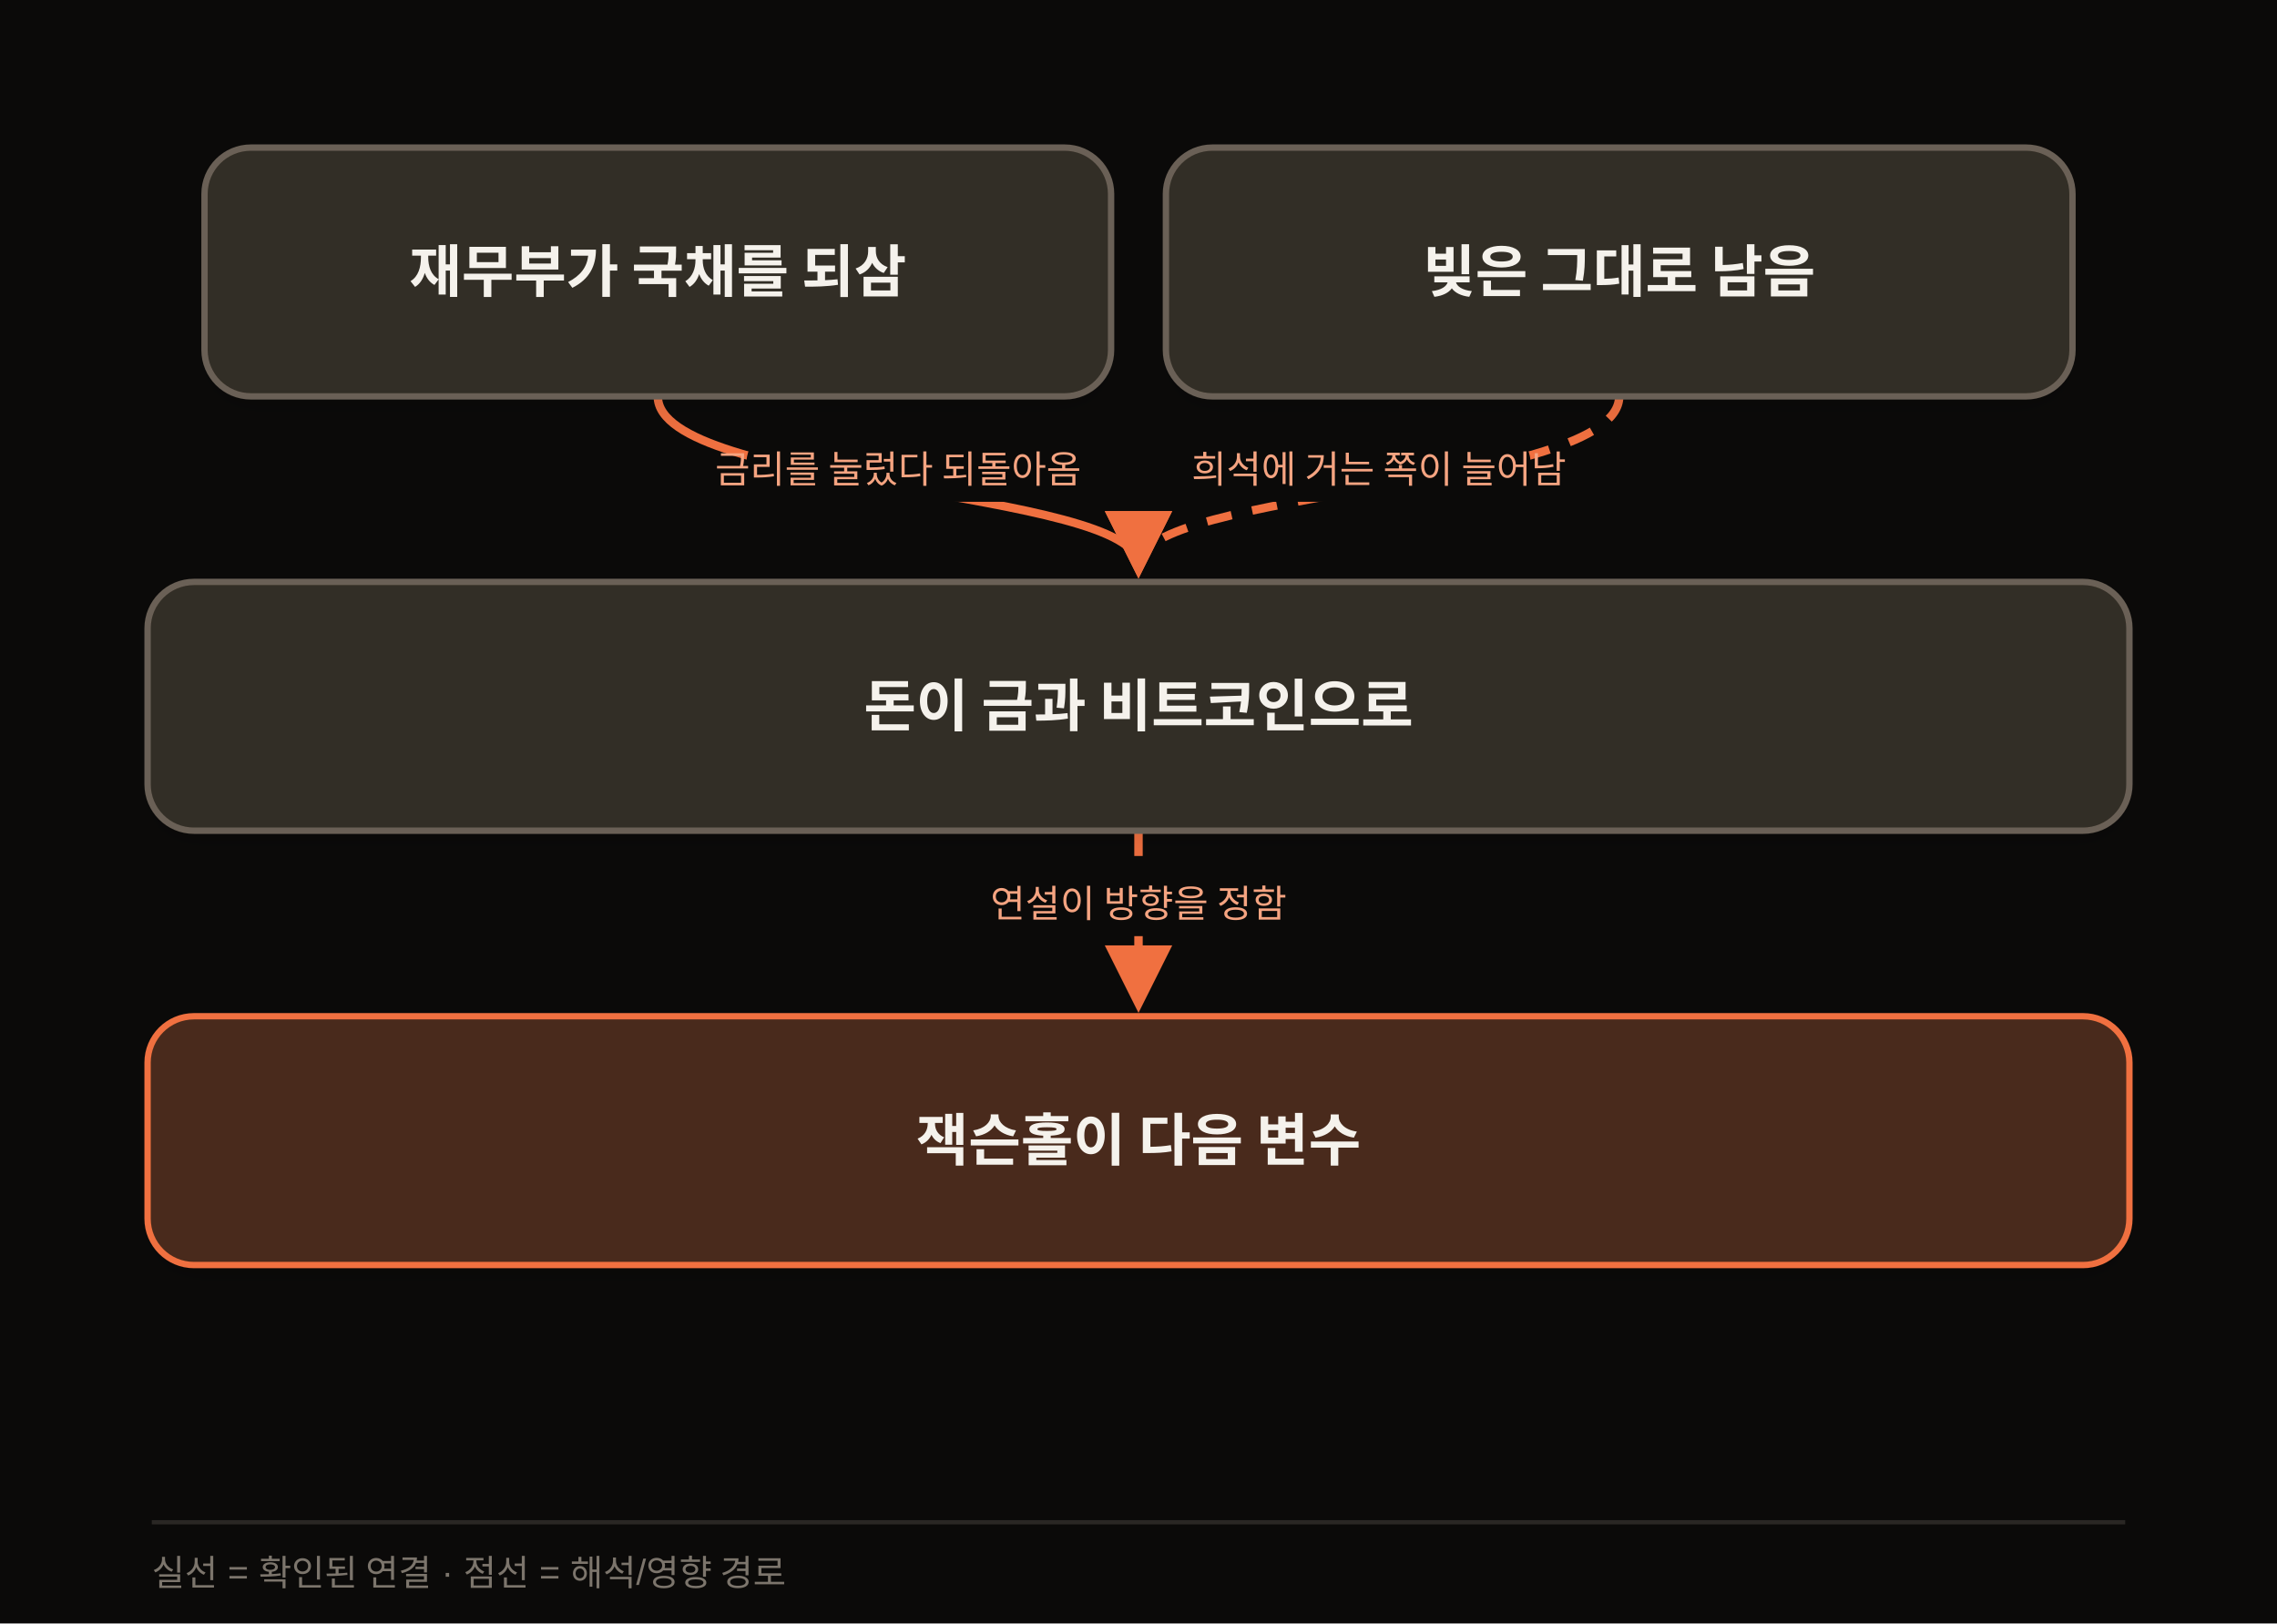
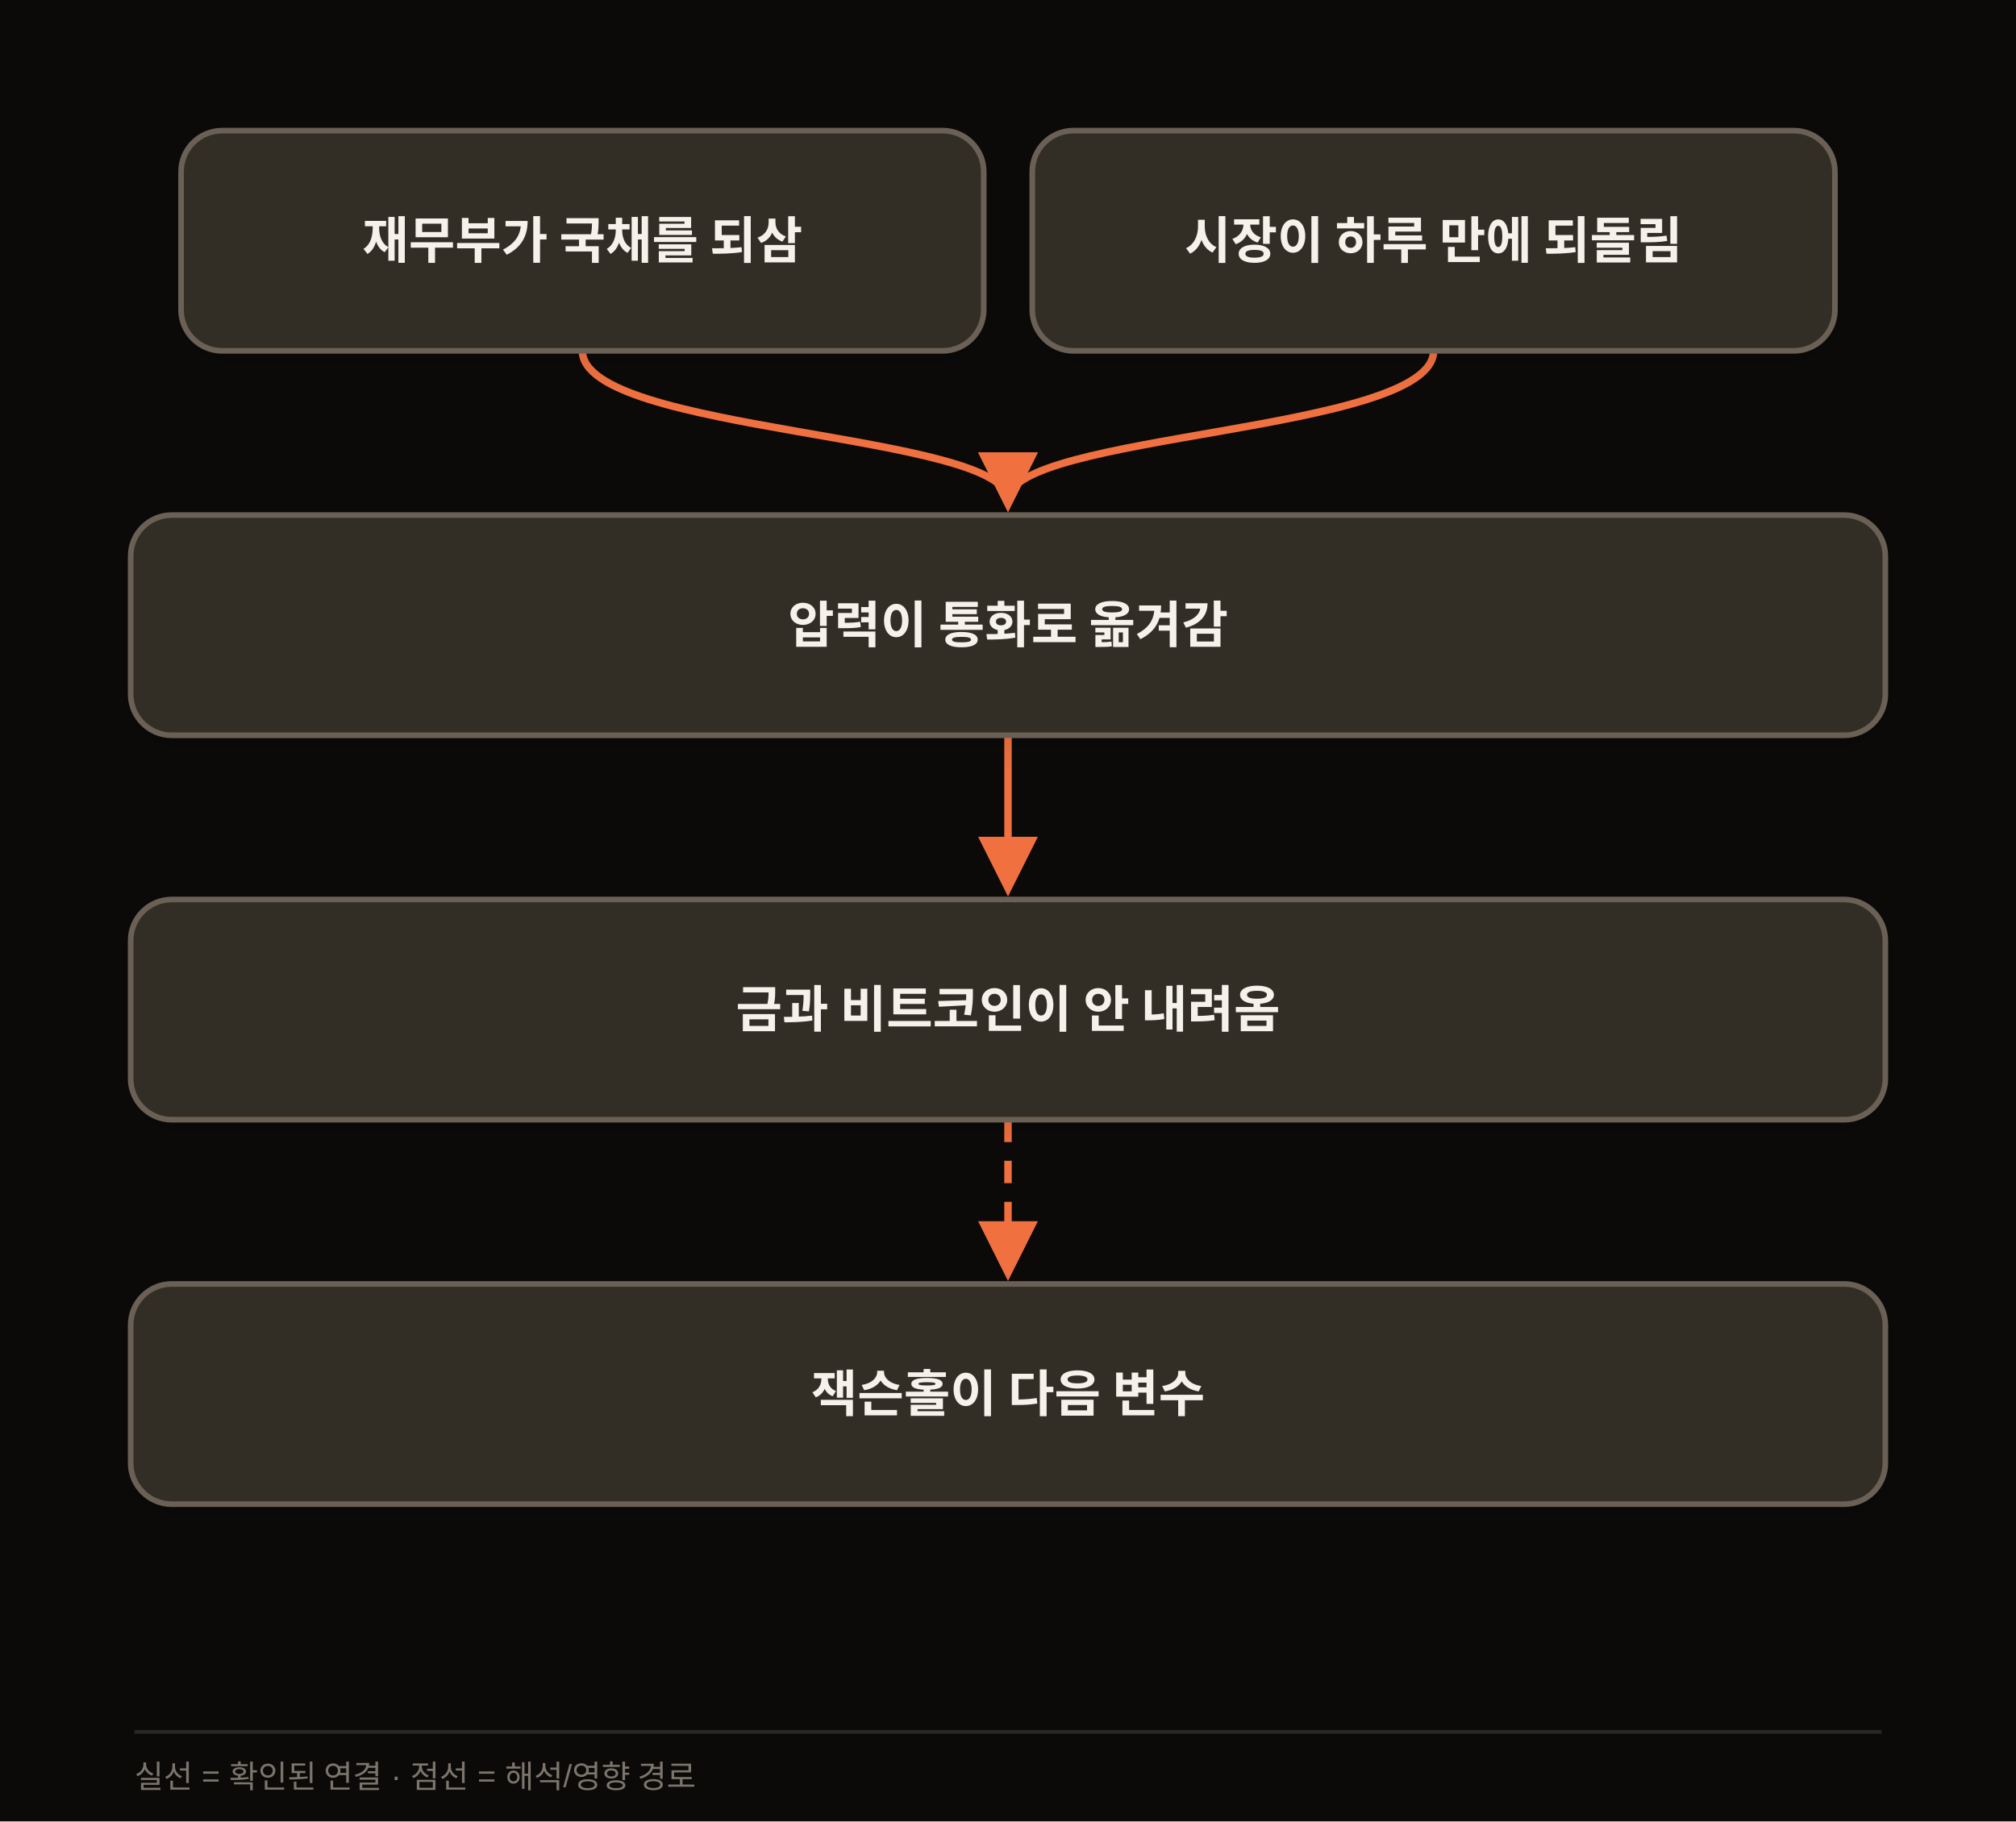
- <svg xmlns="http://www.w3.org/2000/svg" width="1080" height="770" viewBox="0 0 1080 770" class="morning-diagram" data-motion-orientation="TB" data-motion-steps="5">
+ <svg xmlns="http://www.w3.org/2000/svg" width="1080" height="976" viewBox="0 0 1080 976" class="morning-diagram" data-motion-orientation="TB" data-motion-steps="7">
  <defs>
    <filter id="shadow" x="-20%" y="-20%" width="140%" height="160%">
      <feDropShadow dx="0" dy="6" stdDeviation="8" flood-color="#111111" flood-opacity=".09" />
    </filter>
    <marker id="arrow" viewBox="0 0 10 10" refX="8" refY="5" markerWidth="8" markerHeight="8" orient="auto-start-reverse">
      <path d="M 0 0 L 10 5 L 0 10 z" fill="#F07040" />
    </marker>
  </defs>
-   <rect width="1080" height="770" fill="#0B0A09" />
+   <rect width="1080" height="976" fill="#0B0A09" />
  <g class="motion-step motion-edge" data-motion-step="1" style="--motion-delay:1360ms">
    <path d="M 312.0 188.0 C 312.0 232.0, 540.0 232.0, 540.0 268.0" fill="none" stroke="#F07040" stroke-width="4" marker-end="url(#arrow)" />
-     <rect x="354.0" y="202.0" width="144" height="36" rx="18" fill="#0B0A09" />
-     <text x="426.0" y="229.0" text-anchor="middle" font-family="Apple SD Gothic Neo,Malgun Gothic,Arial,sans-serif" font-size="18" fill="#F5A481">금리를 눌렀다 되돌아옴</text>
  </g>
  <g class="motion-step motion-edge" data-motion-step="1" style="--motion-delay:2040ms">
-     <path d="M 768.0 188.0 C 768.0 232.0, 540.0 232.0, 540.0 268.0" fill="none" stroke="#F07040" stroke-width="4" stroke-dasharray="12 10" marker-end="url(#arrow)" />
-     <rect x="582.0" y="202.0" width="144" height="36" rx="18" fill="#0B0A09" />
-     <text x="654.0" y="229.0" text-anchor="middle" font-family="Apple SD Gothic Neo,Malgun Gothic,Arial,sans-serif" font-size="18" fill="#F5A481">희석에 거는 쪽이 늘어남</text>
+     <path d="M 768.0 188.0 C 768.0 232.0, 540.0 232.0, 540.0 268.0" fill="none" stroke="#F07040" stroke-width="4" marker-end="url(#arrow)" />
  </g>
  <g class="motion-step motion-edge" data-motion-step="3" style="--motion-delay:3400ms">
-     <path d="M 540.0 394.0 C 540.0 438.0, 540.0 438.0, 540.0 474.0" fill="none" stroke="#F07040" stroke-width="4" stroke-dasharray="12 10" marker-end="url(#arrow)" />
-     <rect x="468.0" y="408.0" width="144" height="36" rx="18" fill="#0B0A09" />
-     <text x="540.0" y="435.0" text-anchor="middle" font-family="Apple SD Gothic Neo,Malgun Gothic,Arial,sans-serif" font-size="18" fill="#F5A481">연설이 방향을 정함</text>
+     <path d="M 540.0 394.0 C 540.0 438.0, 540.0 438.0, 540.0 474.0" fill="none" stroke="#F07040" stroke-width="4" marker-end="url(#arrow)" />
+   </g>
+   <g class="motion-step motion-edge" data-motion-step="5" style="--motion-delay:4760ms">
+     <path d="M 540.0 600.0 C 540.0 644.0, 540.0 644.0, 540.0 680.0" fill="none" stroke="#F07040" stroke-width="4" stroke-dasharray="12 10" marker-end="url(#arrow)" />
  </g>
  <g class="motion-step motion-node" data-motion-step="0" style="--motion-delay:0ms;--motion-accent-delay:640ms">
    <rect class="motion-node-shape" x="97.0" y="70.0" width="430.0" height="118.0" rx="22" fill="#332E26" stroke="#6B6156" stroke-width="3" filter="url(#shadow)" />
    <text x="312.0" y="129.0" text-anchor="middle" dominant-baseline="middle" font-family="Apple SD Gothic Neo,Malgun Gothic,Arial,sans-serif" font-size="27" font-weight="700" fill="#F5F2EC">재무부가 국채를 되삼</text>
  </g>
  <g class="motion-step motion-node" data-motion-step="0" style="--motion-delay:680ms;--motion-accent-delay:1320ms">
    <rect class="motion-node-shape" x="553.0" y="70.0" width="430.0" height="118.0" rx="22" fill="#332E26" stroke="#6B6156" stroke-width="3" filter="url(#shadow)" />
-     <text x="768.0" y="129.0" text-anchor="middle" dominant-baseline="middle" font-family="Apple SD Gothic Neo,Malgun Gothic,Arial,sans-serif" font-size="27" font-weight="700" fill="#F5F2EC">빚은 그대로 남음</text>
+     <text x="768.0" y="129.0" text-anchor="middle" dominant-baseline="middle" font-family="Apple SD Gothic Neo,Malgun Gothic,Arial,sans-serif" font-size="27" font-weight="700" fill="#F5F2EC">시장이 하루 만에 되돌림</text>
  </g>
  <g class="motion-step motion-node" data-motion-step="2" style="--motion-delay:2720ms;--motion-accent-delay:3360ms">
    <rect class="motion-node-shape" x="70.0" y="276.0" width="940.0" height="118.0" rx="22" fill="#332E26" stroke="#6B6156" stroke-width="3" filter="url(#shadow)" />
-     <text x="540.0" y="335.0" text-anchor="middle" dominant-baseline="middle" font-family="Apple SD Gothic Neo,Malgun Gothic,Arial,sans-serif" font-size="27" font-weight="700" fill="#F5F2EC">돈이 금과 비트코인으로</text>
+     <text x="540.0" y="335.0" text-anchor="middle" dominant-baseline="middle" font-family="Apple SD Gothic Neo,Malgun Gothic,Arial,sans-serif" font-size="27" font-weight="700" fill="#F5F2EC">압력이 통화로 옮겨감</text>
  </g>
-   <g class="motion-step motion-node motion-risk" data-motion-step="4" style="--motion-delay:4080ms;--motion-accent-delay:4720ms">
-     <rect class="motion-node-shape" x="70.0" y="482.0" width="940.0" height="118.0" rx="22" fill="#4A2C1A" stroke="#F07040" stroke-width="3" filter="url(#shadow)" />
-     <text x="540.0" y="541.0" text-anchor="middle" dominant-baseline="middle" font-family="Apple SD Gothic Neo,Malgun Gothic,Arial,sans-serif" font-size="27" font-weight="700" fill="#F5F2EC">잭슨홀이 다음 변수</text>
+   <g class="motion-step motion-node" data-motion-step="4" style="--motion-delay:4080ms;--motion-accent-delay:4720ms">
+     <rect class="motion-node-shape" x="70.0" y="482.0" width="940.0" height="118.0" rx="22" fill="#332E26" stroke="#6B6156" stroke-width="3" filter="url(#shadow)" />
+     <text x="540.0" y="541.0" text-anchor="middle" dominant-baseline="middle" font-family="Apple SD Gothic Neo,Malgun Gothic,Arial,sans-serif" font-size="27" font-weight="700" fill="#F5F2EC">금과 비트코인이 안 내려옴</text>
  </g>
-   <line x1="72" y1="722" x2="1008" y2="722" stroke="#2A2724" stroke-width="2" />
-   <text x="72" y="752" font-family="Apple SD Gothic Neo,Malgun Gothic,Arial,sans-serif" font-size="17" fill="#7C756C">실선 = 확인된 연결 · 점선 = 해석/영향 경로</text>
+   <g class="motion-step motion-node" data-motion-step="6" style="--motion-delay:5440ms;--motion-accent-delay:6080ms">
+     <rect class="motion-node-shape" x="70.0" y="688.0" width="940.0" height="118.0" rx="22" fill="#332E26" stroke="#6B6156" stroke-width="3" filter="url(#shadow)" />
+     <text x="540.0" y="747.0" text-anchor="middle" dominant-baseline="middle" font-family="Apple SD Gothic Neo,Malgun Gothic,Arial,sans-serif" font-size="27" font-weight="700" fill="#F5F2EC">잭슨홀이 다음 변수</text>
+   </g>
+   <line x1="72" y1="928" x2="1008" y2="928" stroke="#2A2724" stroke-width="2" />
+   <text x="72" y="958" font-family="Apple SD Gothic Neo,Malgun Gothic,Arial,sans-serif" font-size="17" fill="#7C756C">실선 = 확인된 연결 · 점선 = 해석/영향 경로</text>
</svg>
